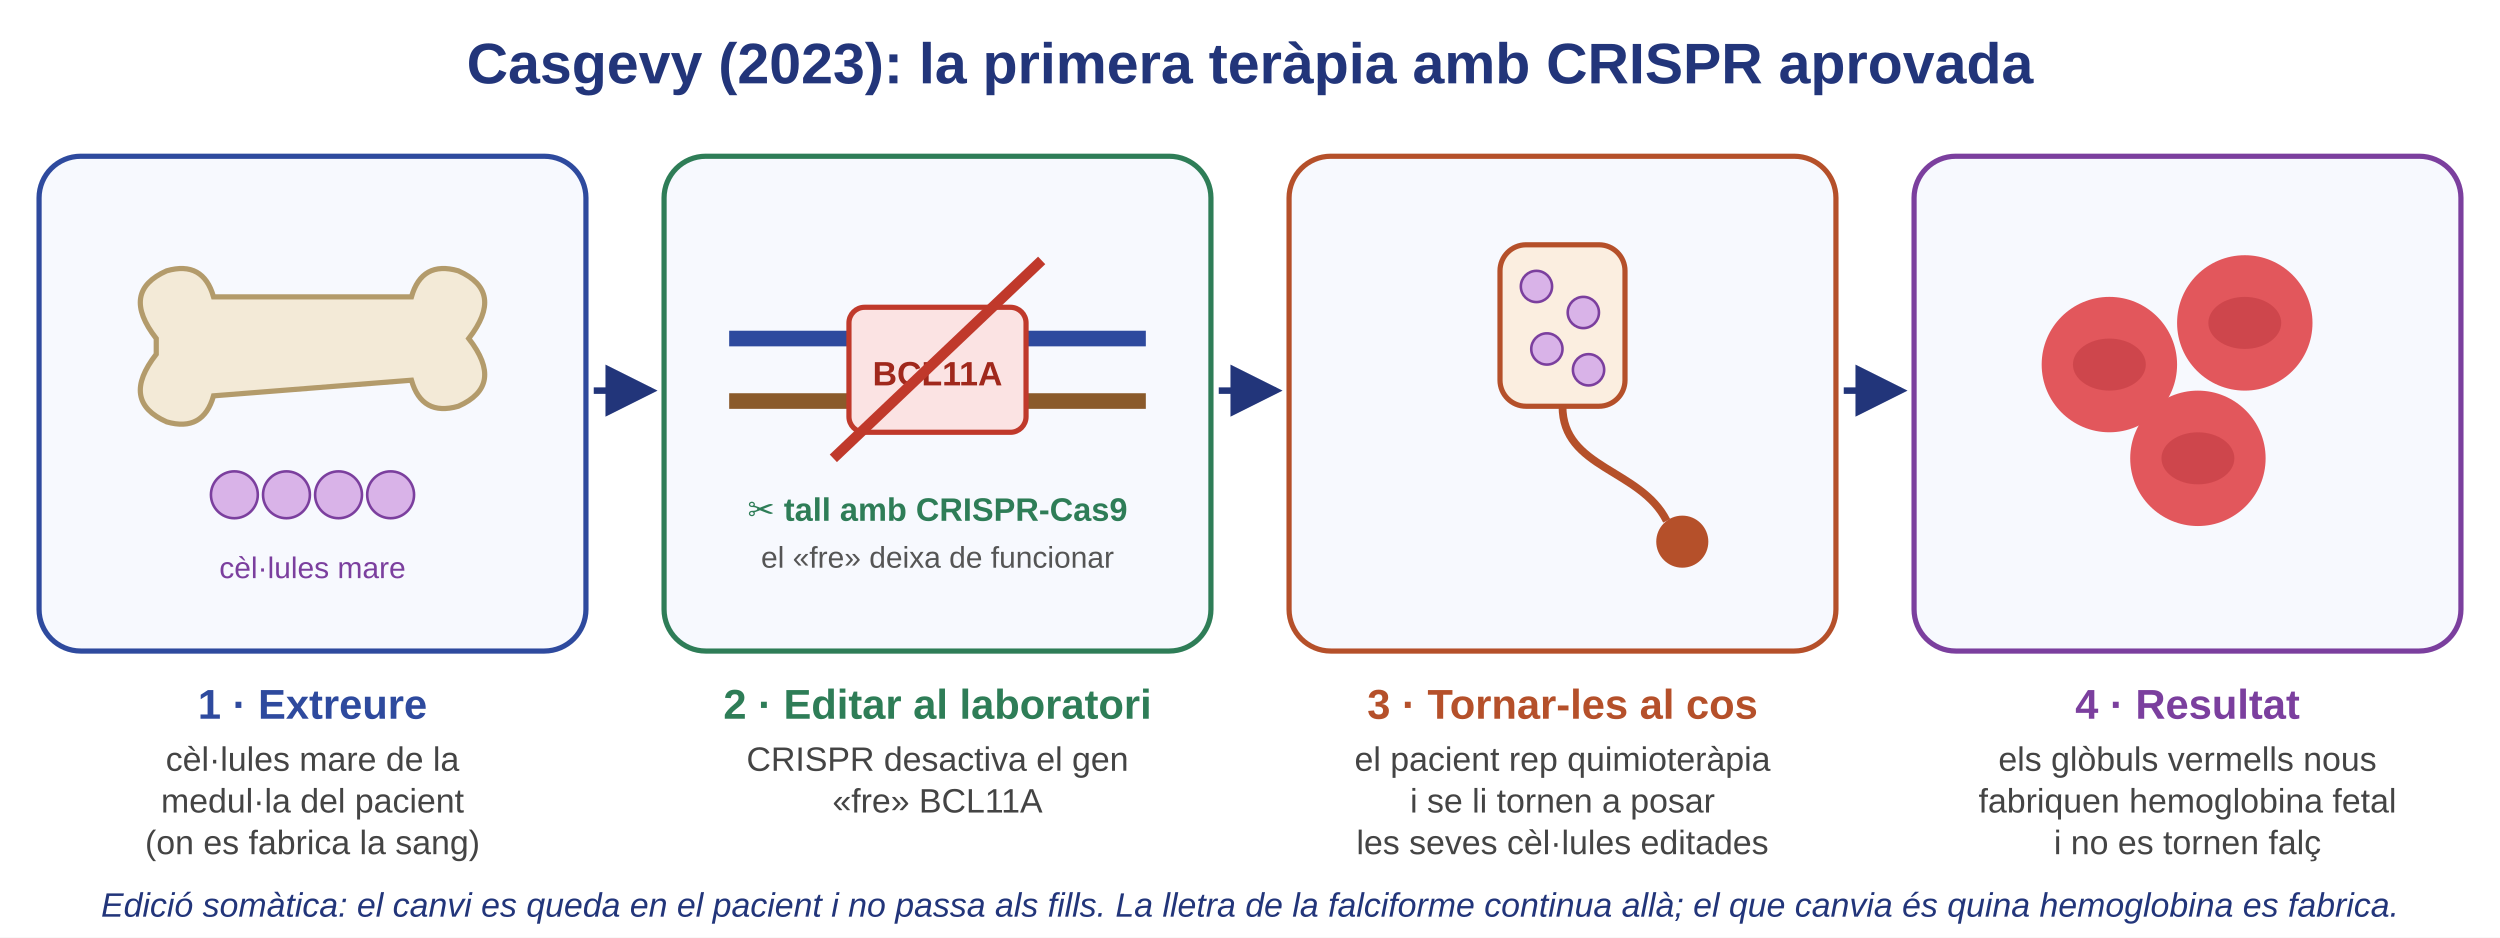
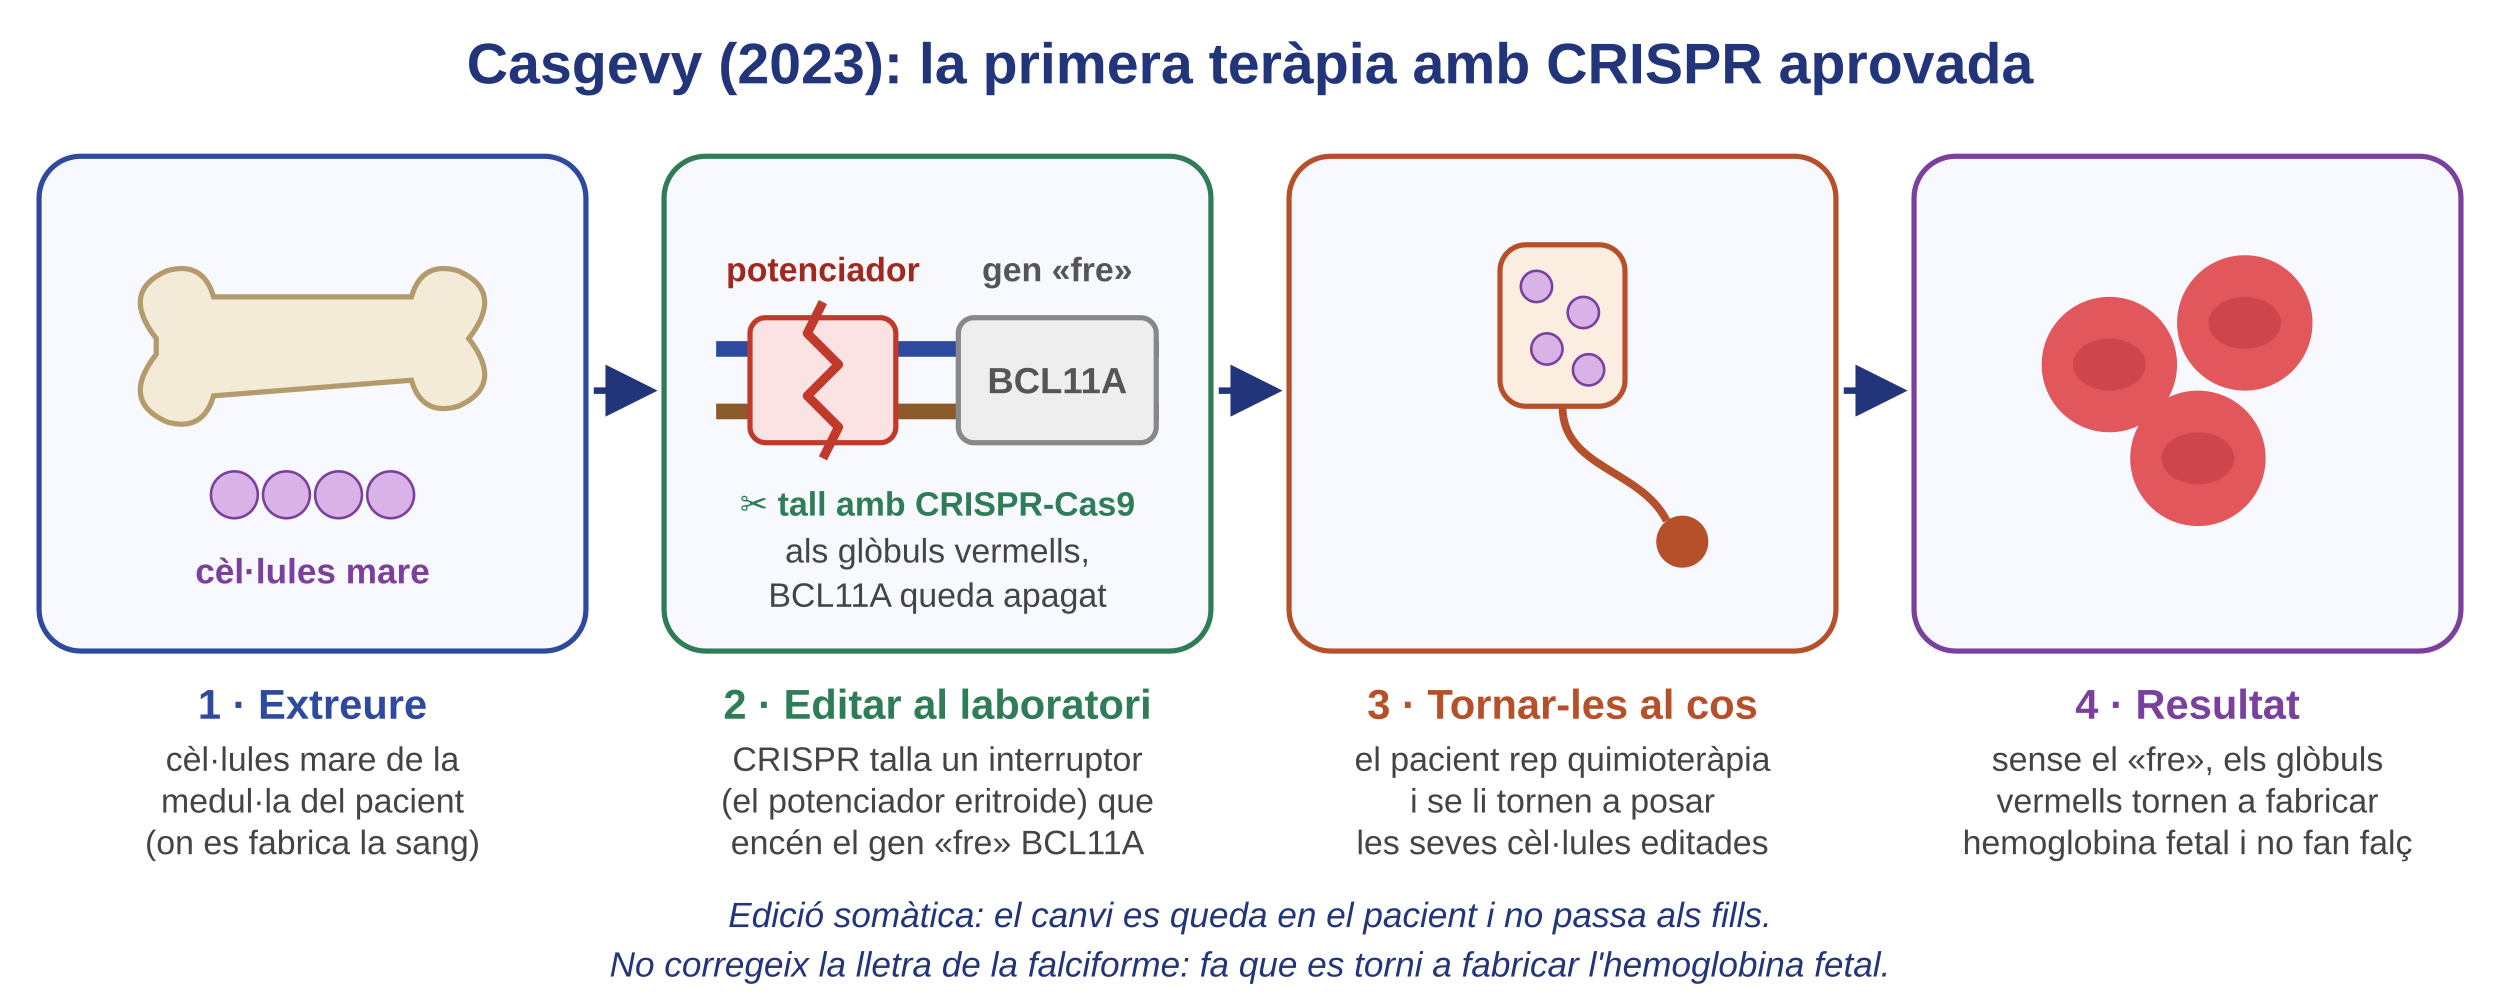
- <svg xmlns="http://www.w3.org/2000/svg" viewBox="0 0 960 360" font-family="'Fira Sans Extra Condensed','Fira Sans Condensed','Segoe UI',Arial,sans-serif">
-   <rect width="960" height="360" fill="#fff" />
+ <svg xmlns="http://www.w3.org/2000/svg" viewBox="0 0 960 384" font-family="'Fira Sans Extra Condensed','Fira Sans Condensed','Segoe UI',Arial,sans-serif">
+   <rect width="960" height="384" fill="#fff" />
  <defs>
    <marker id="ar" markerWidth="10" markerHeight="10" refX="7" refY="4" orient="auto">
      <path d="M0,0 L8,4 L0,8 Z" fill="#22357A" />
    </marker>
    <mask id="cr">
-       <rect width="960" height="360" fill="#fff" />
+       <rect width="960" height="384" fill="#fff" />
      <circle cx="868" cy="142" r="30" fill="#000" />
    </mask>
  </defs>
  <text x="480.0" y="32" text-anchor="middle" font-size="22" font-weight="700" fill="#22357A">Casgevy (2023): la primera teràpia amb CRISPR aprovada</text>
  <rect x="15" y="60" width="210" height="190" rx="16" fill="#f7f9fe" stroke="#2E4A9E" stroke-width="2" />
  <text x="120" y="276" text-anchor="middle" font-size="16" font-weight="800" fill="#2E4A9E">1 · Extreure</text>
  <text x="120" y="296" text-anchor="middle" font-size="13" fill="#444">cèl·lules mare de la</text>
  <text x="120" y="312" text-anchor="middle" font-size="13" fill="#444">medul·la del pacient</text>
  <text x="120" y="328" text-anchor="middle" font-size="13" fill="#444">(on es fabrica la sang)</text>
  <line x1="228" y1="150" x2="250" y2="150" stroke="#22357A" stroke-width="2.5" marker-end="url(#ar)" />
  <rect x="255" y="60" width="210" height="190" rx="16" fill="#f7f9fe" stroke="#2E7D57" stroke-width="2" />
  <text x="360" y="276" text-anchor="middle" font-size="16" font-weight="800" fill="#2E7D57">2 · Editar al laboratori</text>
-   <text x="360" y="296" text-anchor="middle" font-size="13" fill="#444">CRISPR desactiva el gen</text>
-   <text x="360" y="312" text-anchor="middle" font-size="13" fill="#444">«fre» BCL11A</text>
-   <text x="360" y="328" text-anchor="middle" font-size="13" fill="#444" />
+   <text x="360" y="296" text-anchor="middle" font-size="13" fill="#444">CRISPR talla un interruptor</text>
+   <text x="360" y="312" text-anchor="middle" font-size="13" fill="#444">(el potenciador eritroide) que</text>
+   <text x="360" y="328" text-anchor="middle" font-size="13" fill="#444">encén el gen «fre» BCL11A</text>
  <line x1="468" y1="150" x2="490" y2="150" stroke="#22357A" stroke-width="2.5" marker-end="url(#ar)" />
  <rect x="495" y="60" width="210" height="190" rx="16" fill="#f7f9fe" stroke="#B5502A" stroke-width="2" />
  <text x="600" y="276" text-anchor="middle" font-size="16" font-weight="800" fill="#B5502A">3 · Tornar-les al cos</text>
  <text x="600" y="296" text-anchor="middle" font-size="13" fill="#444">el pacient rep quimioteràpia</text>
  <text x="600" y="312" text-anchor="middle" font-size="13" fill="#444">i se li tornen a posar</text>
  <text x="600" y="328" text-anchor="middle" font-size="13" fill="#444">les seves cèl·lules editades</text>
  <line x1="708" y1="150" x2="730" y2="150" stroke="#22357A" stroke-width="2.5" marker-end="url(#ar)" />
  <rect x="735" y="60" width="210" height="190" rx="16" fill="#f7f9fe" stroke="#7B3F9E" stroke-width="2" />
  <text x="840" y="276" text-anchor="middle" font-size="16" font-weight="800" fill="#7B3F9E">4 · Resultat</text>
-   <text x="840" y="296" text-anchor="middle" font-size="13" fill="#444">els glòbuls vermells nous</text>
-   <text x="840" y="312" text-anchor="middle" font-size="13" fill="#444">fabriquen hemoglobina fetal</text>
-   <text x="840" y="328" text-anchor="middle" font-size="13" fill="#444">i no es tornen falç</text>
+   <text x="840" y="296" text-anchor="middle" font-size="13" fill="#444">sense el «fre», els glòbuls</text>
+   <text x="840" y="312" text-anchor="middle" font-size="13" fill="#444">vermells tornen a fabricar</text>
+   <text x="840" y="328" text-anchor="middle" font-size="13" fill="#444">hemoglobina fetal i no fan falç</text>
  <path d="M60 130 q-14 -18 4 -26 q14 -4 18 10 L158 114 q4 -14 18 -10 q18 8 4 26 q14 18 -4 26 q-14 4 -18 -10 L82 152 q-4 14 -18 10 q-18 -8 -4 -26z" fill="#f3ead7" stroke="#b39b6b" stroke-width="2" />
  <circle cx="90" cy="190" r="9" fill="#d9b3e8" stroke="#7B3F9E" />
  <circle cx="110" cy="190" r="9" fill="#d9b3e8" stroke="#7B3F9E" />
  <circle cx="130" cy="190" r="9" fill="#d9b3e8" stroke="#7B3F9E" />
  <circle cx="150" cy="190" r="9" fill="#d9b3e8" stroke="#7B3F9E" />
-   <text x="120" y="222" text-anchor="middle" font-size="11.5" fill="#7B3F9E">cèl·lules mare</text>
-   <line x1="280" y1="130" x2="440" y2="130" stroke="#2E4A9E" stroke-width="6" />
-   <line x1="280" y1="154" x2="440" y2="154" stroke="#8a5a2b" stroke-width="6" />
-   <rect x="326" y="118" width="68" height="48" rx="6" fill="#fbe3e3" stroke="#c0392b" stroke-width="2" />
-   <text x="360" y="148" text-anchor="middle" font-size="13" font-weight="800" fill="#a0281c">BCL11A</text>
-   <line x1="320" y1="176" x2="400" y2="100" stroke="#c0392b" stroke-width="4" />
-   <text x="360" y="200" text-anchor="middle" font-size="12.5" fill="#2E7D57" font-weight="700">✂ tall amb CRISPR-Cas9</text>
-   <text x="360" y="218" text-anchor="middle" font-size="11.5" fill="#555">el «fre» deixa de funcionar</text>
+   <text x="120" y="224" text-anchor="middle" font-size="13.5" font-weight="700" fill="#7B3F9E">cèl·lules mare</text>
+   <line x1="275" y1="134" x2="445" y2="134" stroke="#2E4A9E" stroke-width="6" />
+   <line x1="275" y1="158" x2="445" y2="158" stroke="#8a5a2b" stroke-width="6" />
+   <text x="316" y="108" text-anchor="middle" font-size="13" font-weight="800" fill="#a0281c">potenciador</text>
+   <rect x="288" y="122" width="56" height="48" rx="6" fill="#fbe3e3" stroke="#c0392b" stroke-width="2" />
+   <path d="M316 116 L310 128 L322 140 L310 152 L322 164 L316 176" fill="none" stroke="#c0392b" stroke-width="3.5" stroke-linejoin="round" />
+   <text x="406" y="108" text-anchor="middle" font-size="13" font-weight="800" fill="#555">gen «fre»</text>
+   <rect x="368" y="122" width="76" height="48" rx="6" fill="#eeeeee" stroke="#888888" stroke-width="2" />
+   <text x="406" y="151" text-anchor="middle" font-size="14" font-weight="800" fill="#555">BCL11A</text>
+   <text x="360" y="198" text-anchor="middle" font-size="13" fill="#2E7D57" font-weight="700">✂ tall amb CRISPR-Cas9</text>
+   <text x="360" y="216" text-anchor="middle" font-size="13" fill="#444">als glòbuls vermells,</text>
+   <text x="360" y="233" text-anchor="middle" font-size="13" fill="#444">BCL11A queda apagat</text>
  <rect x="576" y="94" width="48" height="62" rx="10" fill="#fbeee0" stroke="#B5502A" stroke-width="2" />
  <circle cx="590" cy="110" r="6" fill="#d9b3e8" stroke="#7B3F9E" />
  <circle cx="608" cy="120" r="6" fill="#d9b3e8" stroke="#7B3F9E" />
  <circle cx="594" cy="134" r="6" fill="#d9b3e8" stroke="#7B3F9E" />
  <circle cx="610" cy="142" r="6" fill="#d9b3e8" stroke="#7B3F9E" />
  <path d="M600 156 C 600 180, 630 180, 640 200" stroke="#B5502A" stroke-width="3" fill="none" />
  <circle cx="646" cy="208" r="10" fill="#B5502A" />
  <circle cx="810" cy="140" r="26" fill="#e2575c" />
  <ellipse cx="810" cy="140" rx="14" ry="10" fill="#c23b41" opacity=".6" />
  <circle cx="862" cy="124" r="26" fill="#e2575c" />
  <ellipse cx="862" cy="124" rx="14" ry="10" fill="#c23b41" opacity=".6" />
  <circle cx="844" cy="176" r="26" fill="#e2575c" />
  <ellipse cx="844" cy="176" rx="14" ry="10" fill="#c23b41" opacity=".6" />
-   <text x="480.0" y="352" text-anchor="middle" font-size="13" fill="#22357A" font-style="italic">Edició somàtica: el canvi es queda en el pacient i no passa als fills. La lletra de la falciforme continua allà; el que canvia és quina hemoglobina es fabrica.</text>
+   <text x="480.0" y="356" text-anchor="middle" font-size="13.5" fill="#22357A" font-style="italic">Edició somàtica: el canvi es queda en el pacient i no passa als fills.</text>
+   <text x="480.0" y="375" text-anchor="middle" font-size="13.5" fill="#22357A" font-style="italic">No corregeix la lletra de la falciforme: fa que es torni a fabricar l'hemoglobina fetal.</text>
</svg>
